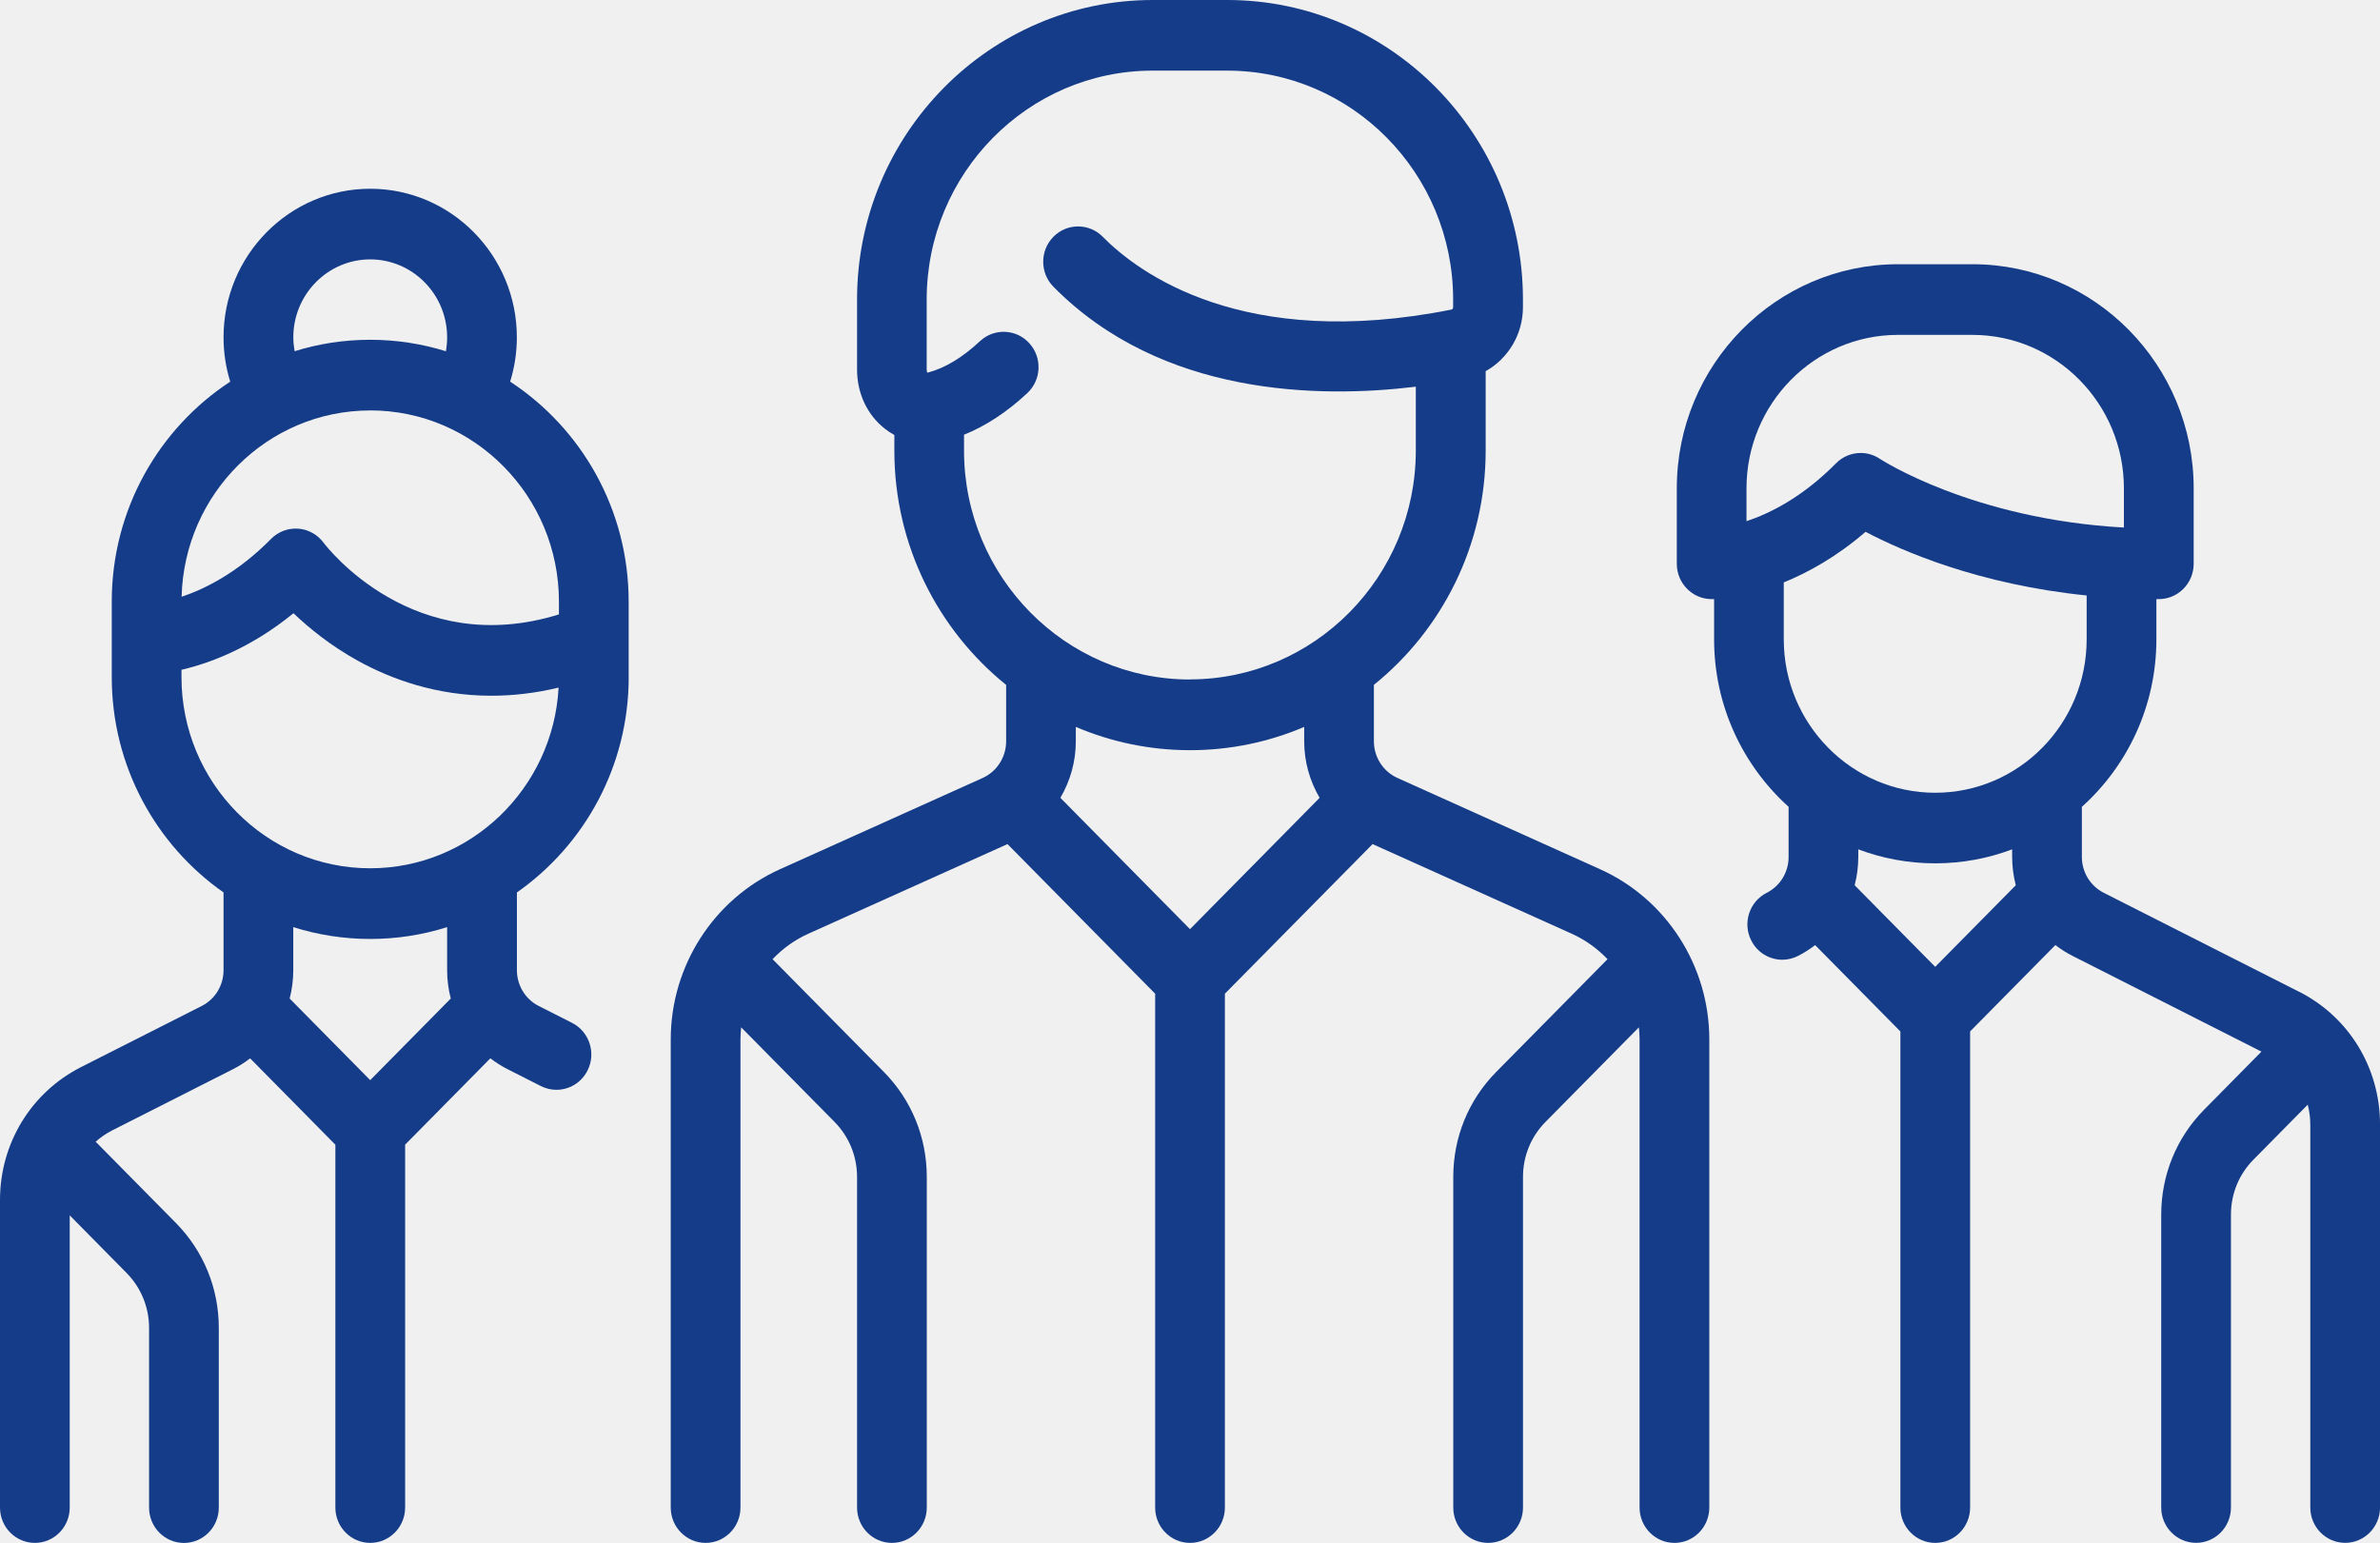
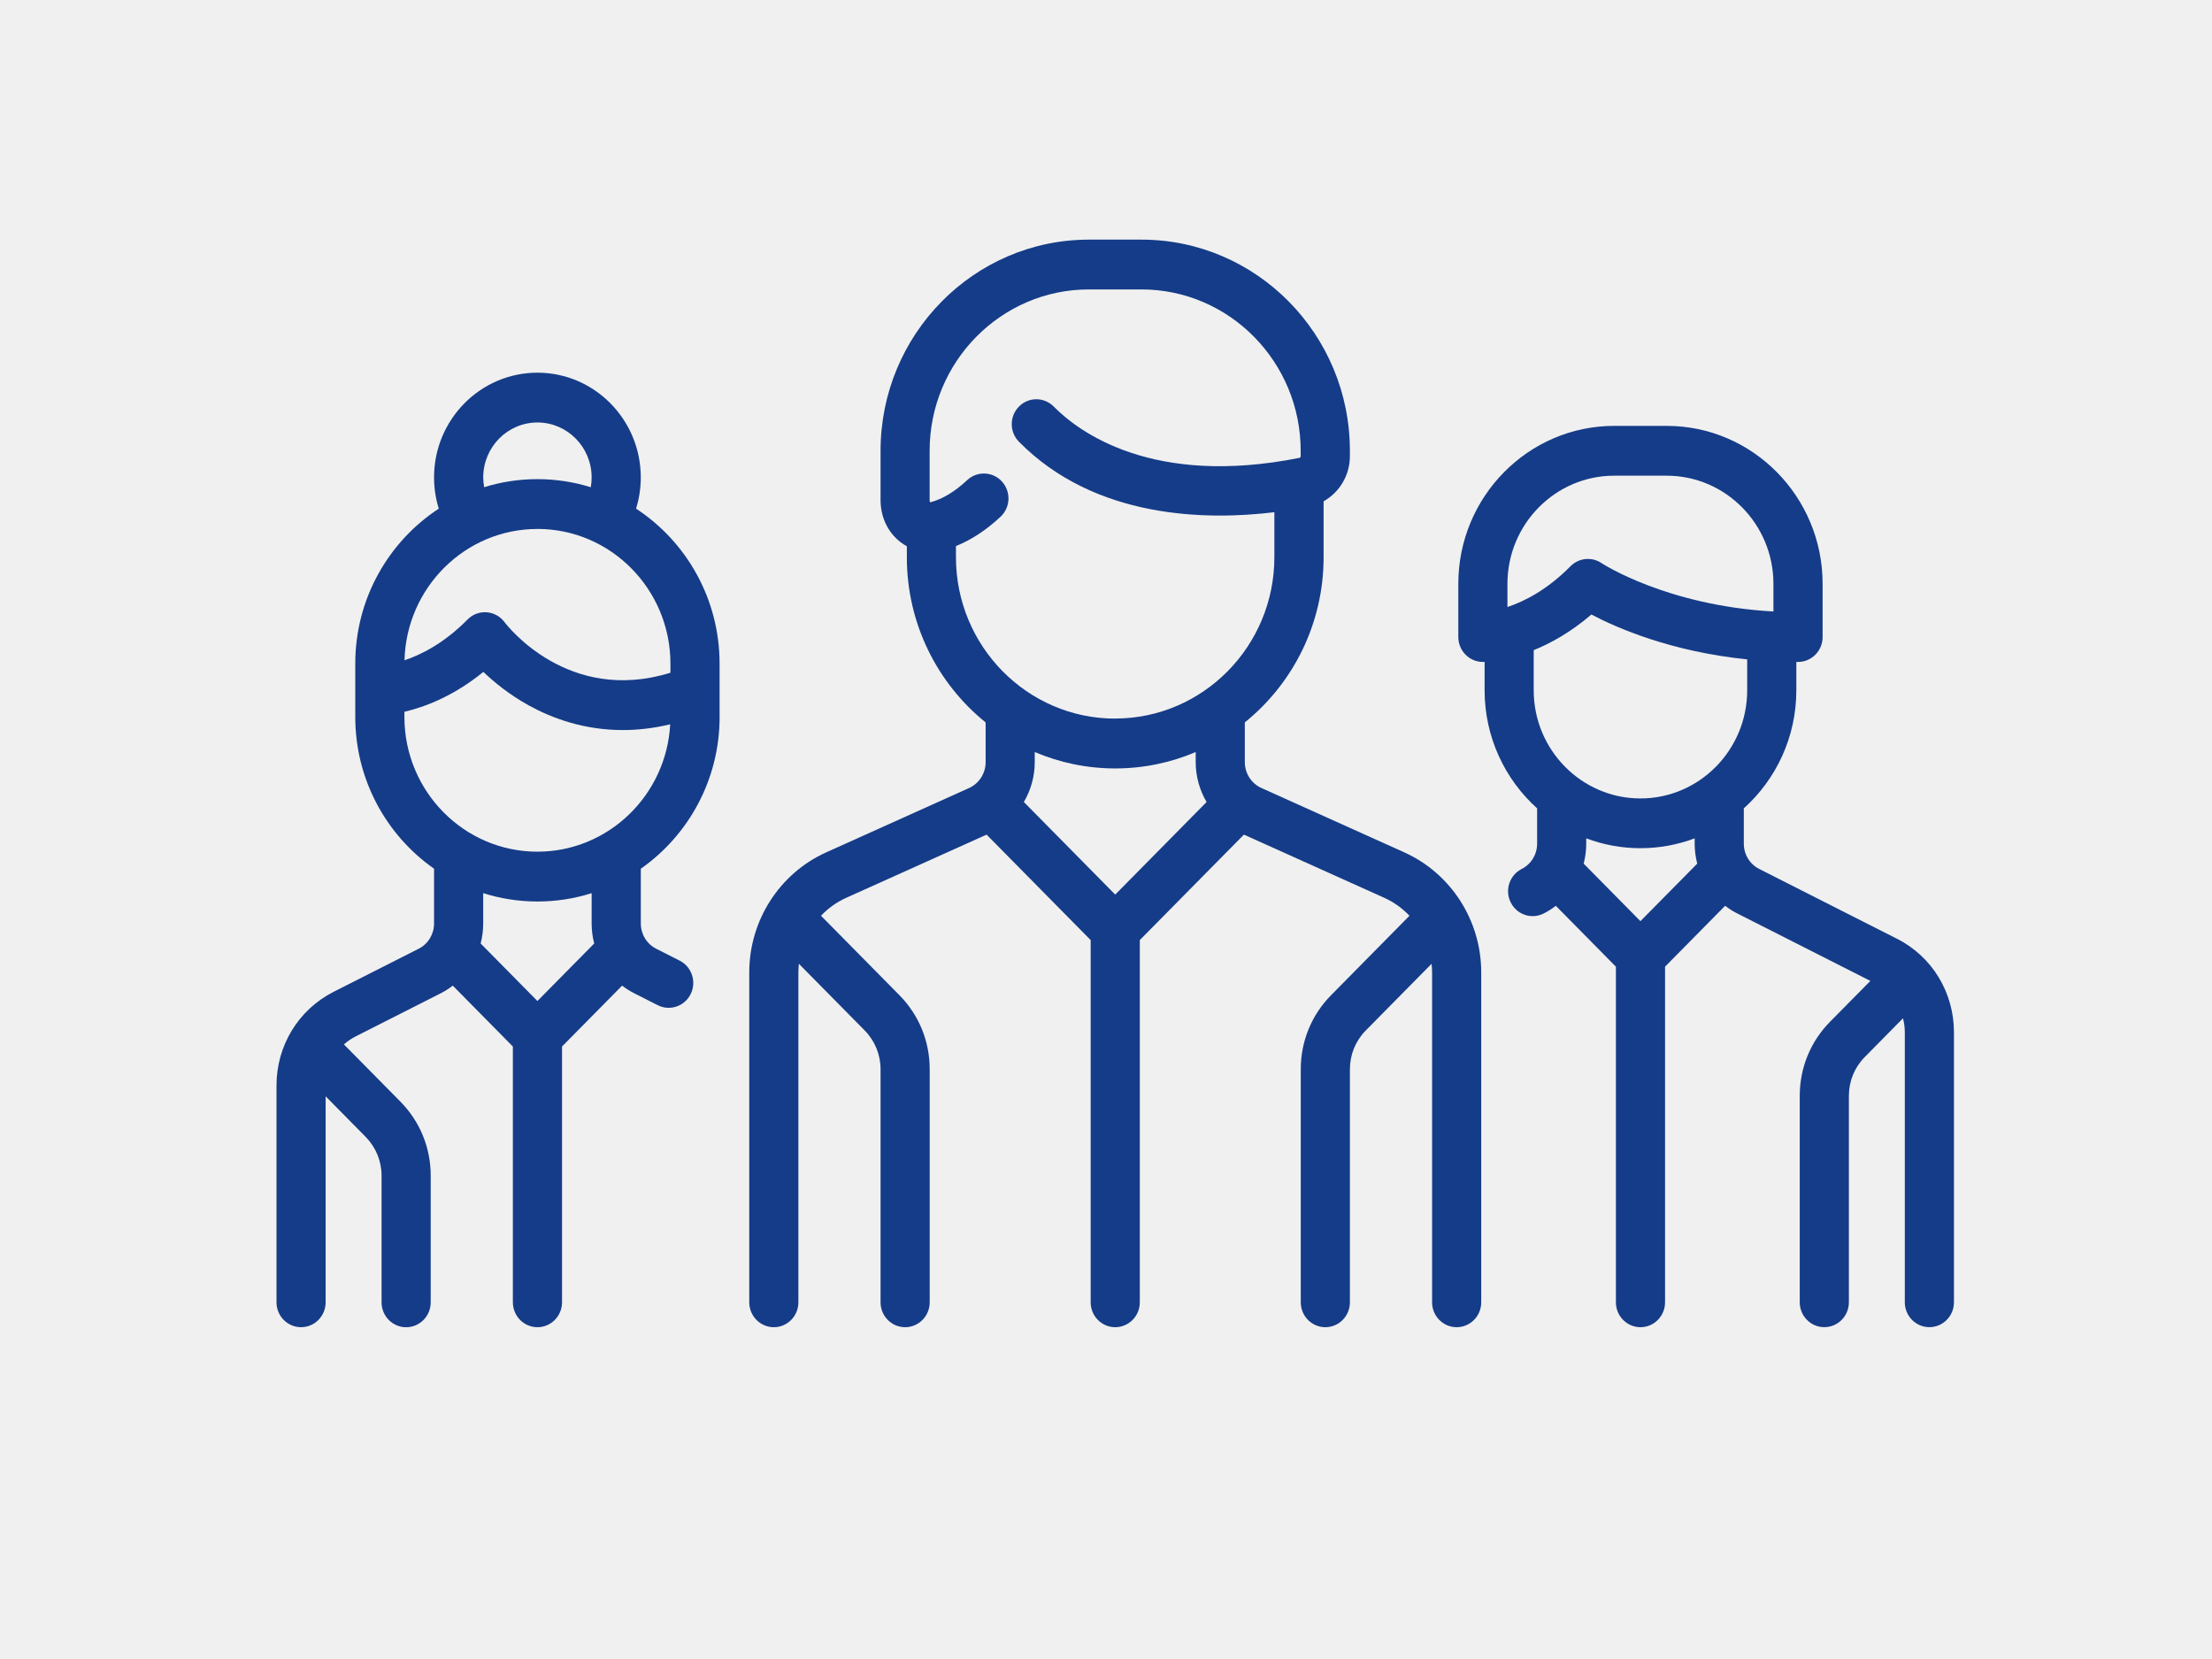
- <svg xmlns="http://www.w3.org/2000/svg" width="91" height="59" viewBox="0 0 91 59" fill="none">
-   <g id="Capa_1" clip-path="url(#clip0_1072_320)">
-     <path id="Vector" d="M61.177 33.238L53.432 29.749C52.884 29.503 52.531 28.952 52.531 28.345V26.189C55.133 24.09 56.805 20.853 56.805 17.228V14.194C57.662 13.715 58.23 12.786 58.23 11.748V11.455C58.23 5.138 53.158 0 46.925 0H44.076C37.841 0 32.77 5.14 32.77 11.455V14.127C32.77 15.04 33.157 15.867 33.835 16.396C33.95 16.486 34.069 16.566 34.196 16.634V17.23C34.196 20.855 35.868 24.09 38.47 26.191V28.347C38.47 28.953 38.116 29.505 37.569 29.751L29.823 33.239C27.287 34.381 25.646 36.938 25.646 39.749V57.649C25.646 58.395 26.244 59 26.98 59C27.715 59 28.312 58.395 28.312 57.649V39.749C28.312 39.593 28.323 39.438 28.339 39.285L31.908 42.901C32.463 43.464 32.77 44.212 32.77 45.008V57.649C32.77 58.395 33.367 59 34.103 59C34.839 59 35.436 58.395 35.436 57.649V45.008C35.436 43.49 34.853 42.063 33.794 40.99L29.539 36.679C29.923 36.276 30.381 35.942 30.906 35.706L38.522 32.278L44.168 37.999V57.649C44.168 58.395 44.765 59 45.501 59C46.237 59 46.834 58.395 46.834 57.649V37.999L52.481 32.278L60.097 35.706C60.619 35.942 61.08 36.276 61.464 36.679L57.209 40.99C56.149 42.063 55.566 43.49 55.566 45.008V57.649C55.566 58.395 56.163 59 56.899 59C57.635 59 58.232 58.395 58.232 57.649V45.008C58.232 44.212 58.538 43.463 59.094 42.901L62.663 39.285C62.679 39.438 62.69 39.593 62.69 39.749V57.649C62.69 58.395 63.287 59 64.023 59C64.759 59 65.356 58.395 65.356 57.649V39.749C65.356 36.937 63.715 34.381 61.179 33.239L61.177 33.238ZM45.499 35.53L40.544 30.509C40.921 29.866 41.134 29.125 41.134 28.347V27.797C42.478 28.37 43.953 28.687 45.501 28.687C47.049 28.687 48.523 28.37 49.866 27.797V28.347C49.866 29.125 50.08 29.866 50.456 30.509L45.501 35.53H45.499ZM45.499 25.984C40.736 25.984 36.86 22.056 36.86 17.23V16.623C37.691 16.29 38.504 15.757 39.281 15.031C39.821 14.525 39.855 13.672 39.355 13.123C38.856 12.575 38.013 12.541 37.471 13.045C36.805 13.668 36.138 14.072 35.491 14.243C35.475 14.246 35.465 14.248 35.456 14.25C35.447 14.232 35.432 14.192 35.432 14.127V11.455C35.432 6.629 39.309 2.701 44.072 2.701H46.921C51.686 2.701 55.561 6.629 55.561 11.455V11.748C55.561 11.792 55.534 11.829 55.501 11.837C47.519 13.434 43.514 10.423 42.163 9.054C41.643 8.527 40.798 8.527 40.278 9.054C39.757 9.582 39.757 10.438 40.278 10.965C44.417 15.159 50.456 15.235 54.134 14.787V17.227C54.134 22.055 50.257 25.98 45.494 25.98L45.499 25.984Z" fill="#153C88" />
-     <path id="Vector_2" d="M24.037 25.892V23.004C24.037 19.479 22.229 16.378 19.506 14.594C19.675 14.046 19.762 13.476 19.762 12.899C19.762 9.766 17.247 7.218 14.155 7.218C11.062 7.218 8.547 9.766 8.547 12.899C8.547 13.483 8.634 14.048 8.803 14.594C6.08 16.378 4.273 19.479 4.273 23.004V25.89C4.273 29.303 5.967 32.319 8.547 34.127V37.097C8.547 37.682 8.226 38.21 7.708 38.471L3.098 40.806C1.187 41.777 0 43.724 0 45.89V57.649C0 58.395 0.597 59 1.333 59C2.069 59 2.666 58.395 2.666 57.649V46.475L4.838 48.676C5.392 49.24 5.7 49.987 5.7 50.783V57.651C5.7 58.397 6.297 59.002 7.033 59.002C7.769 59.002 8.366 58.397 8.366 57.651V50.783C8.366 49.265 7.783 47.839 6.724 46.765L3.7 43.702C3.686 43.688 3.67 43.675 3.656 43.661C3.846 43.491 4.058 43.344 4.292 43.225L8.903 40.889C9.139 40.769 9.359 40.628 9.564 40.471L12.823 43.774V57.649C12.823 58.395 13.421 59 14.156 59C14.892 59 15.49 58.395 15.49 57.649V43.772L18.749 40.47C18.954 40.626 19.174 40.769 19.41 40.887L20.681 41.532C20.873 41.629 21.076 41.674 21.277 41.674C21.765 41.674 22.236 41.401 22.469 40.927C22.798 40.261 22.531 39.449 21.874 39.115L20.603 38.471C20.086 38.21 19.764 37.682 19.764 37.097V34.127C22.345 32.319 24.039 29.301 24.039 25.89L24.037 25.892ZM14.155 9.919C15.776 9.919 17.096 11.255 17.096 12.899C17.096 13.081 17.08 13.258 17.05 13.432C16.135 13.148 15.162 12.993 14.155 12.993C13.147 12.993 12.178 13.146 11.265 13.431C11.235 13.258 11.215 13.079 11.215 12.899C11.215 11.255 12.534 9.919 14.156 9.919H14.155ZM14.155 15.694C18.134 15.694 21.371 18.973 21.371 23.005V23.495C15.822 25.217 12.514 20.94 12.372 20.753C12.139 20.439 11.786 20.243 11.4 20.216C11.014 20.189 10.636 20.331 10.364 20.608C9.091 21.898 7.845 22.519 6.944 22.82C7.044 18.874 10.238 15.696 14.155 15.696V15.694ZM14.155 41.305L11.075 38.184C11.165 37.837 11.213 37.473 11.213 37.1V35.453C12.143 35.746 13.131 35.906 14.155 35.906C15.178 35.906 16.167 35.748 17.096 35.453V37.1C17.096 37.473 17.146 37.837 17.235 38.184L14.155 41.305ZM14.155 33.203C10.175 33.203 6.939 29.924 6.939 25.892V25.613C8.002 25.366 9.578 24.79 11.222 23.45C11.803 24.007 12.635 24.689 13.694 25.273C14.947 25.964 16.677 26.605 18.788 26.605C19.592 26.605 20.45 26.512 21.358 26.294C21.152 30.138 17.999 33.203 14.155 33.203Z" fill="#153C88" />
-     <path id="Vector_3" d="M87.9 37.922L80.44 34.142C79.923 33.88 79.601 33.353 79.601 32.768V30.853C81.348 29.283 82.45 26.994 82.45 24.448V22.91C82.48 22.91 82.511 22.91 82.543 22.91C83.278 22.91 83.876 22.305 83.876 21.559V18.673C83.876 13.947 80.081 10.104 75.419 10.104H72.57C67.906 10.104 64.113 13.949 64.113 18.673V21.559C64.113 22.305 64.71 22.91 65.446 22.91C65.457 22.91 65.489 22.91 65.539 22.908V24.446C65.539 26.992 66.642 29.281 68.388 30.853V32.768C68.388 33.353 68.066 33.88 67.549 34.142C66.891 34.475 66.623 35.287 66.954 35.953C67.186 36.427 67.657 36.7 68.146 36.7C68.347 36.7 68.549 36.654 68.742 36.558C68.978 36.438 69.198 36.297 69.403 36.141L72.662 39.443V57.649C72.662 58.395 73.26 59 73.995 59C74.731 59 75.328 58.395 75.328 57.649V39.441L78.588 36.139C78.792 36.295 79.013 36.438 79.249 36.556L86.467 40.214L84.277 42.432C83.218 43.506 82.635 44.932 82.635 46.45V57.648C82.635 58.393 83.232 58.998 83.968 58.998C84.704 58.998 85.301 58.393 85.301 57.648V46.45C85.301 45.654 85.607 44.905 86.163 44.343L88.237 42.242C88.299 42.487 88.335 42.74 88.335 43.002V57.648C88.335 58.393 88.932 58.998 89.668 58.998C90.404 58.998 91.001 58.393 91.001 57.648V43.002C91.001 40.835 89.814 38.889 87.901 37.92L87.9 37.922ZM66.778 19.931V18.673C66.778 15.438 69.376 12.806 72.568 12.806H75.417C78.609 12.806 81.208 15.438 81.208 18.673V20.173C75.414 19.856 71.916 17.57 71.882 17.549C71.656 17.396 71.399 17.322 71.143 17.322C70.798 17.322 70.457 17.457 70.199 17.718C68.923 19.011 67.673 19.633 66.776 19.931H66.778ZM73.993 36.972L70.913 33.852C71.004 33.504 71.052 33.14 71.052 32.768V32.479C71.969 32.825 72.959 33.014 73.993 33.014C75.028 33.014 76.018 32.825 76.935 32.479V32.768C76.935 33.14 76.985 33.502 77.074 33.852L73.993 36.972ZM73.993 30.315C70.801 30.315 68.203 27.682 68.203 24.448V22.271C69.136 21.892 70.224 21.291 71.331 20.337C72.732 21.075 75.659 22.35 79.784 22.771V24.448C79.784 27.684 77.186 30.315 73.993 30.315Z" fill="#153C88" />
+ <svg xmlns="http://www.w3.org/2000/svg" width="120" height="90" viewBox="0 0 120 90" fill="none">
+   <g clip-path="url(#clip0_1301_178)">
+     <path d="M76.177 46.238L68.432 42.749C67.884 42.503 67.531 41.952 67.531 41.345V39.189C70.133 37.09 71.805 33.853 71.805 30.228V27.194C72.662 26.715 73.231 25.786 73.231 24.748V24.455C73.231 18.138 68.158 13 61.925 13H59.076C52.841 13 47.77 18.14 47.77 24.455V27.127C47.77 28.04 48.157 28.867 48.835 29.396C48.95 29.486 49.069 29.566 49.196 29.634V30.23C49.196 33.855 50.868 37.09 53.47 39.191V41.347C53.47 41.953 53.116 42.505 52.569 42.751L44.823 46.239C42.287 47.381 40.647 49.938 40.647 52.749V70.649C40.647 71.395 41.244 72 41.98 72C42.715 72 43.312 71.395 43.312 70.649V52.749C43.312 52.593 43.323 52.438 43.339 52.285L46.908 55.901C47.463 56.464 47.77 57.212 47.77 58.008V70.649C47.77 71.395 48.367 72 49.103 72C49.839 72 50.436 71.395 50.436 70.649V58.008C50.436 56.49 49.853 55.063 48.794 53.99L44.539 49.679C44.923 49.276 45.381 48.942 45.906 48.706L53.522 45.278L59.168 50.999V70.649C59.168 71.395 59.765 72 60.501 72C61.237 72 61.834 71.395 61.834 70.649V50.999L67.481 45.278L75.097 48.706C75.619 48.942 76.08 49.276 76.463 49.679L72.209 53.99C71.149 55.063 70.566 56.49 70.566 58.008V70.649C70.566 71.395 71.163 72 71.899 72C72.635 72 73.232 71.395 73.232 70.649V58.008C73.232 57.212 73.538 56.463 74.094 55.901L77.663 52.285C77.679 52.438 77.69 52.593 77.69 52.749V70.649C77.69 71.395 78.287 72 79.023 72C79.759 72 80.356 71.395 80.356 70.649V52.749C80.356 49.937 78.715 47.381 76.179 46.239L76.177 46.238ZM60.499 48.53L55.544 43.509C55.921 42.867 56.134 42.124 56.134 41.347V40.797C57.478 41.37 58.953 41.687 60.501 41.687C62.049 41.687 63.523 41.37 64.866 40.797V41.347C64.866 42.124 65.08 42.867 65.456 43.509L60.501 48.53H60.499ZM60.499 38.984C55.736 38.984 51.86 35.056 51.86 30.23V29.623C52.691 29.29 53.504 28.757 54.281 28.031C54.821 27.525 54.855 26.672 54.355 26.122C53.856 25.575 53.013 25.541 52.471 26.045C51.805 26.668 51.138 27.072 50.491 27.243C50.475 27.246 50.465 27.248 50.456 27.25C50.447 27.232 50.432 27.192 50.432 27.127V24.455C50.432 19.629 54.309 15.701 59.072 15.701H61.921C66.686 15.701 70.561 19.629 70.561 24.455V24.748C70.561 24.792 70.534 24.829 70.501 24.837C62.519 26.434 58.514 23.423 57.163 22.055C56.643 21.527 55.798 21.527 55.278 22.055C54.757 22.582 54.757 23.438 55.278 23.965C59.417 28.159 65.456 28.235 69.134 27.787V30.227C69.134 35.054 65.257 38.98 60.494 38.98L60.499 38.984Z" fill="#153C88" />
+     <path d="M39.037 38.892V36.004C39.037 32.479 37.229 29.378 34.506 27.594C34.675 27.046 34.762 26.476 34.762 25.899C34.762 22.766 32.247 20.218 29.155 20.218C26.062 20.218 23.547 22.766 23.547 25.899C23.547 26.483 23.634 27.048 23.803 27.594C21.08 29.378 19.273 32.479 19.273 36.004V38.89C19.273 42.303 20.966 45.319 23.547 47.127V50.097C23.547 50.682 23.226 51.21 22.708 51.471L18.098 53.806C16.187 54.777 15 56.724 15 58.89V70.649C15 71.395 15.597 72 16.333 72C17.069 72 17.666 71.395 17.666 70.649V59.475L19.838 61.676C20.392 62.24 20.7 62.987 20.7 63.783V70.651C20.7 71.397 21.297 72.002 22.033 72.002C22.769 72.002 23.366 71.397 23.366 70.651V63.783C23.366 62.265 22.783 60.839 21.724 59.765L18.7 56.702C18.686 56.688 18.67 56.675 18.656 56.661C18.846 56.491 19.058 56.344 19.292 56.225L23.903 53.889C24.139 53.769 24.36 53.628 24.564 53.471L27.823 56.774V70.649C27.823 71.395 28.421 72 29.157 72C29.892 72 30.49 71.395 30.49 70.649V56.772L33.749 53.47C33.954 53.626 34.174 53.769 34.41 53.887L35.681 54.532C35.873 54.629 36.076 54.674 36.277 54.674C36.765 54.674 37.236 54.401 37.469 53.927C37.798 53.261 37.531 52.449 36.874 52.115L35.603 51.471C35.086 51.21 34.764 50.682 34.764 50.097V47.127C37.345 45.319 39.039 42.301 39.039 38.89L39.037 38.892ZM29.155 22.919C30.776 22.919 32.096 24.255 32.096 25.899C32.096 26.081 32.08 26.258 32.05 26.432C31.135 26.148 30.163 25.993 29.155 25.993C28.147 25.993 27.178 26.146 26.265 26.43C26.235 26.258 26.215 26.079 26.215 25.899C26.215 24.255 27.534 22.919 29.157 22.919H29.155ZM29.155 28.694C33.134 28.694 36.371 31.973 36.371 36.005V36.495C30.822 38.217 27.514 33.94 27.372 33.753C27.139 33.439 26.786 33.243 26.4 33.216C26.014 33.189 25.636 33.331 25.364 33.608C24.091 34.898 22.845 35.519 21.944 35.82C22.044 31.874 25.238 28.696 29.155 28.696V28.694ZM29.155 54.305L26.075 51.184C26.165 50.837 26.213 50.473 26.213 50.1V48.453C27.143 48.746 28.131 48.906 29.155 48.906C30.178 48.906 31.167 48.748 32.096 48.453V50.1C32.096 50.473 32.146 50.837 32.235 51.184L29.155 54.305ZM29.155 46.203C25.175 46.203 21.939 42.924 21.939 38.892V38.613C23.002 38.366 24.578 37.79 26.222 36.45C26.803 37.007 27.635 37.689 28.694 38.273C29.948 38.964 31.677 39.605 33.788 39.605C34.592 39.605 35.45 39.511 36.358 39.294C36.152 43.138 32.999 46.203 29.155 46.203Z" fill="#153C88" />
+     <path d="M102.899 50.922L95.44 47.142C94.923 46.88 94.601 46.353 94.601 45.768V43.853C96.348 42.283 97.45 39.994 97.45 37.448V35.91C97.48 35.91 97.511 35.91 97.543 35.91C98.278 35.91 98.876 35.305 98.876 34.559V31.673C98.876 26.947 95.081 23.104 90.419 23.104H87.57C82.906 23.104 79.113 26.949 79.113 31.673V34.559C79.113 35.305 79.71 35.91 80.446 35.91C80.457 35.91 80.489 35.91 80.539 35.908V37.446C80.539 39.992 81.642 42.281 83.388 43.853V45.768C83.388 46.353 83.066 46.88 82.549 47.142C81.891 47.475 81.623 48.287 81.954 48.953C82.186 49.427 82.657 49.7 83.146 49.7C83.347 49.7 83.549 49.654 83.742 49.558C83.978 49.438 84.198 49.297 84.403 49.141L87.662 52.443V70.649C87.662 71.395 88.26 72 88.995 72C89.731 72 90.328 71.395 90.328 70.649V52.441L93.588 49.139C93.792 49.295 94.013 49.438 94.249 49.556L101.467 53.214L99.277 55.432C98.218 56.506 97.635 57.932 97.635 59.45V70.648C97.635 71.393 98.232 71.998 98.968 71.998C99.704 71.998 100.301 71.393 100.301 70.648V59.45C100.301 58.654 100.607 57.905 101.163 57.343L103.237 55.242C103.299 55.487 103.335 55.74 103.335 56.002V70.648C103.335 71.393 103.932 71.998 104.668 71.998C105.404 71.998 106.001 71.393 106.001 70.648V56.002C106.001 53.835 104.814 51.889 102.901 50.92L102.899 50.922ZM81.778 32.931V31.673C81.778 28.438 84.376 25.806 87.568 25.806H90.417C93.609 25.806 96.208 28.438 96.208 31.673V33.173C90.414 32.856 86.916 30.57 86.882 30.549C86.656 30.396 86.399 30.322 86.143 30.322C85.798 30.322 85.457 30.457 85.199 30.718C83.923 32.011 82.673 32.633 81.776 32.931H81.778ZM88.993 49.972L85.913 46.852C86.004 46.504 86.052 46.14 86.052 45.768V45.479C86.969 45.825 87.959 46.014 88.993 46.014C90.028 46.014 91.018 45.825 91.935 45.479V45.768C91.935 46.14 91.985 46.502 92.074 46.852L88.993 49.972ZM88.993 43.315C85.801 43.315 83.203 40.682 83.203 37.448V35.271C84.136 34.892 85.224 34.291 86.331 33.337C87.732 34.075 90.659 35.35 94.784 35.771V37.448C94.784 40.684 92.186 43.315 88.993 43.315Z" fill="#153C88" />
  </g>
  <defs>
-     <clipPath id="clip0_1072_320">
-       <rect width="91" height="59" fill="white" />
+     <clipPath id="clip0_1301_178">
+       <rect width="91" height="59" fill="white" transform="translate(15 13)" />
    </clipPath>
  </defs>
</svg>
